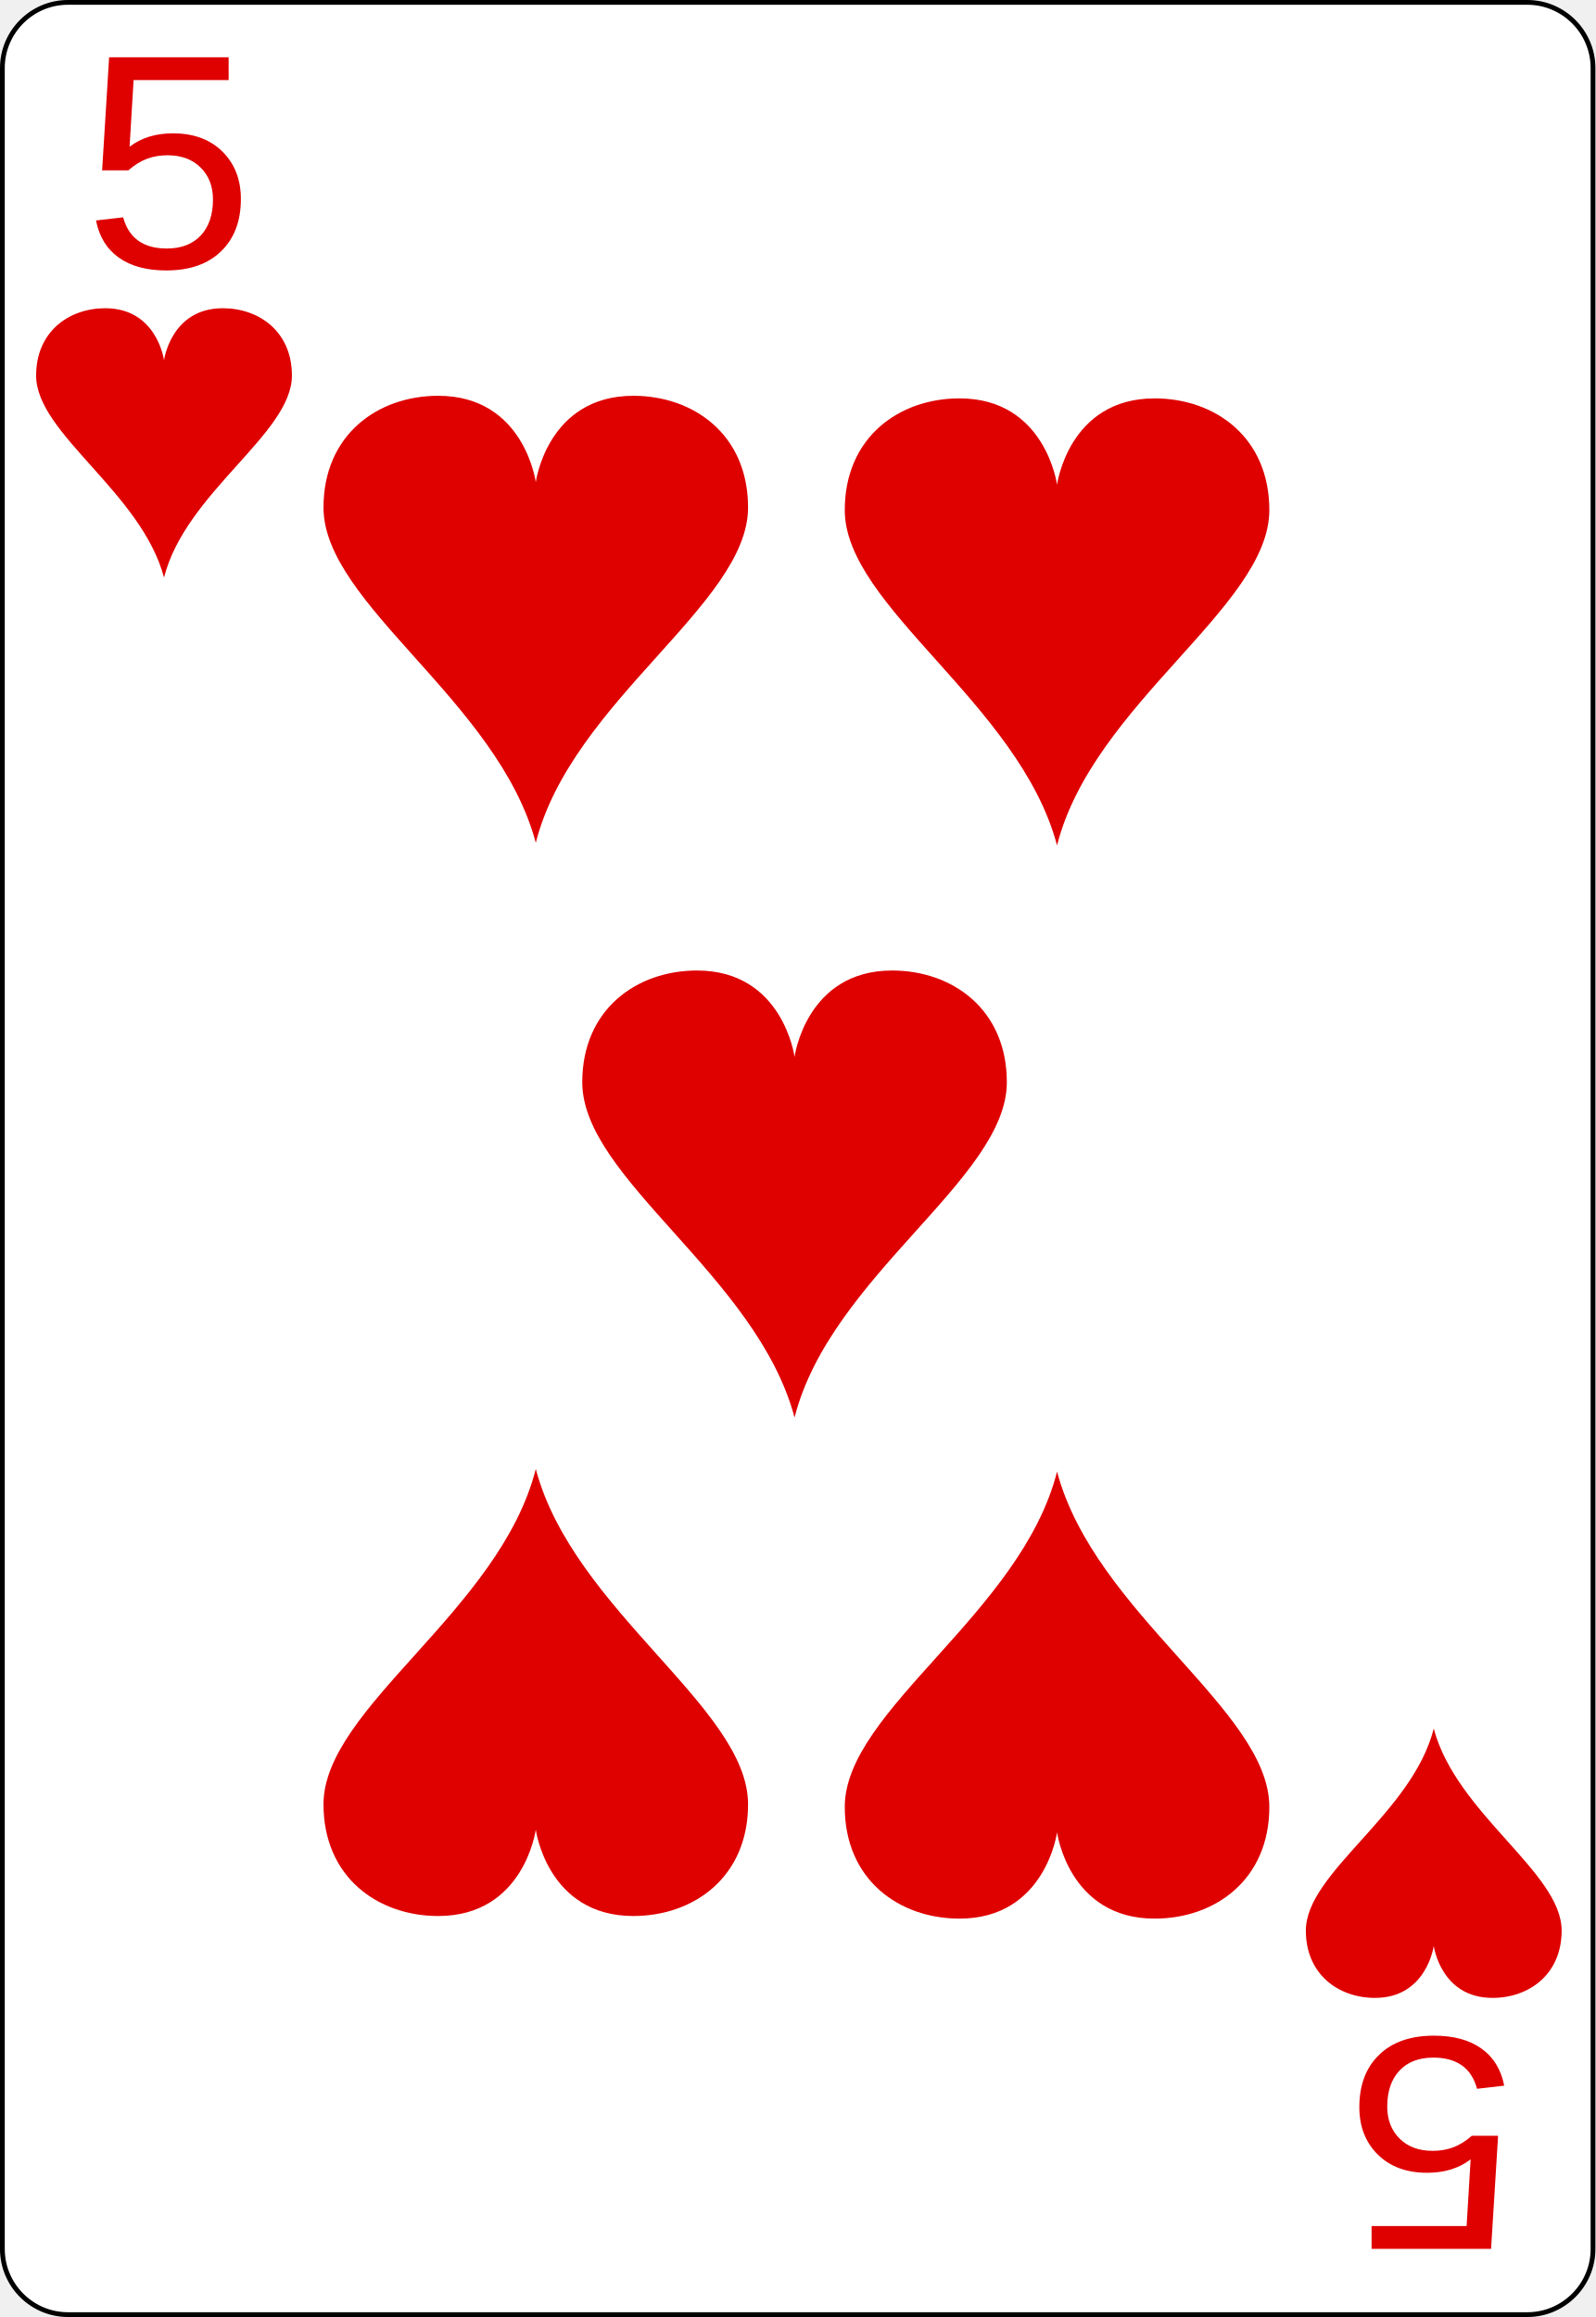
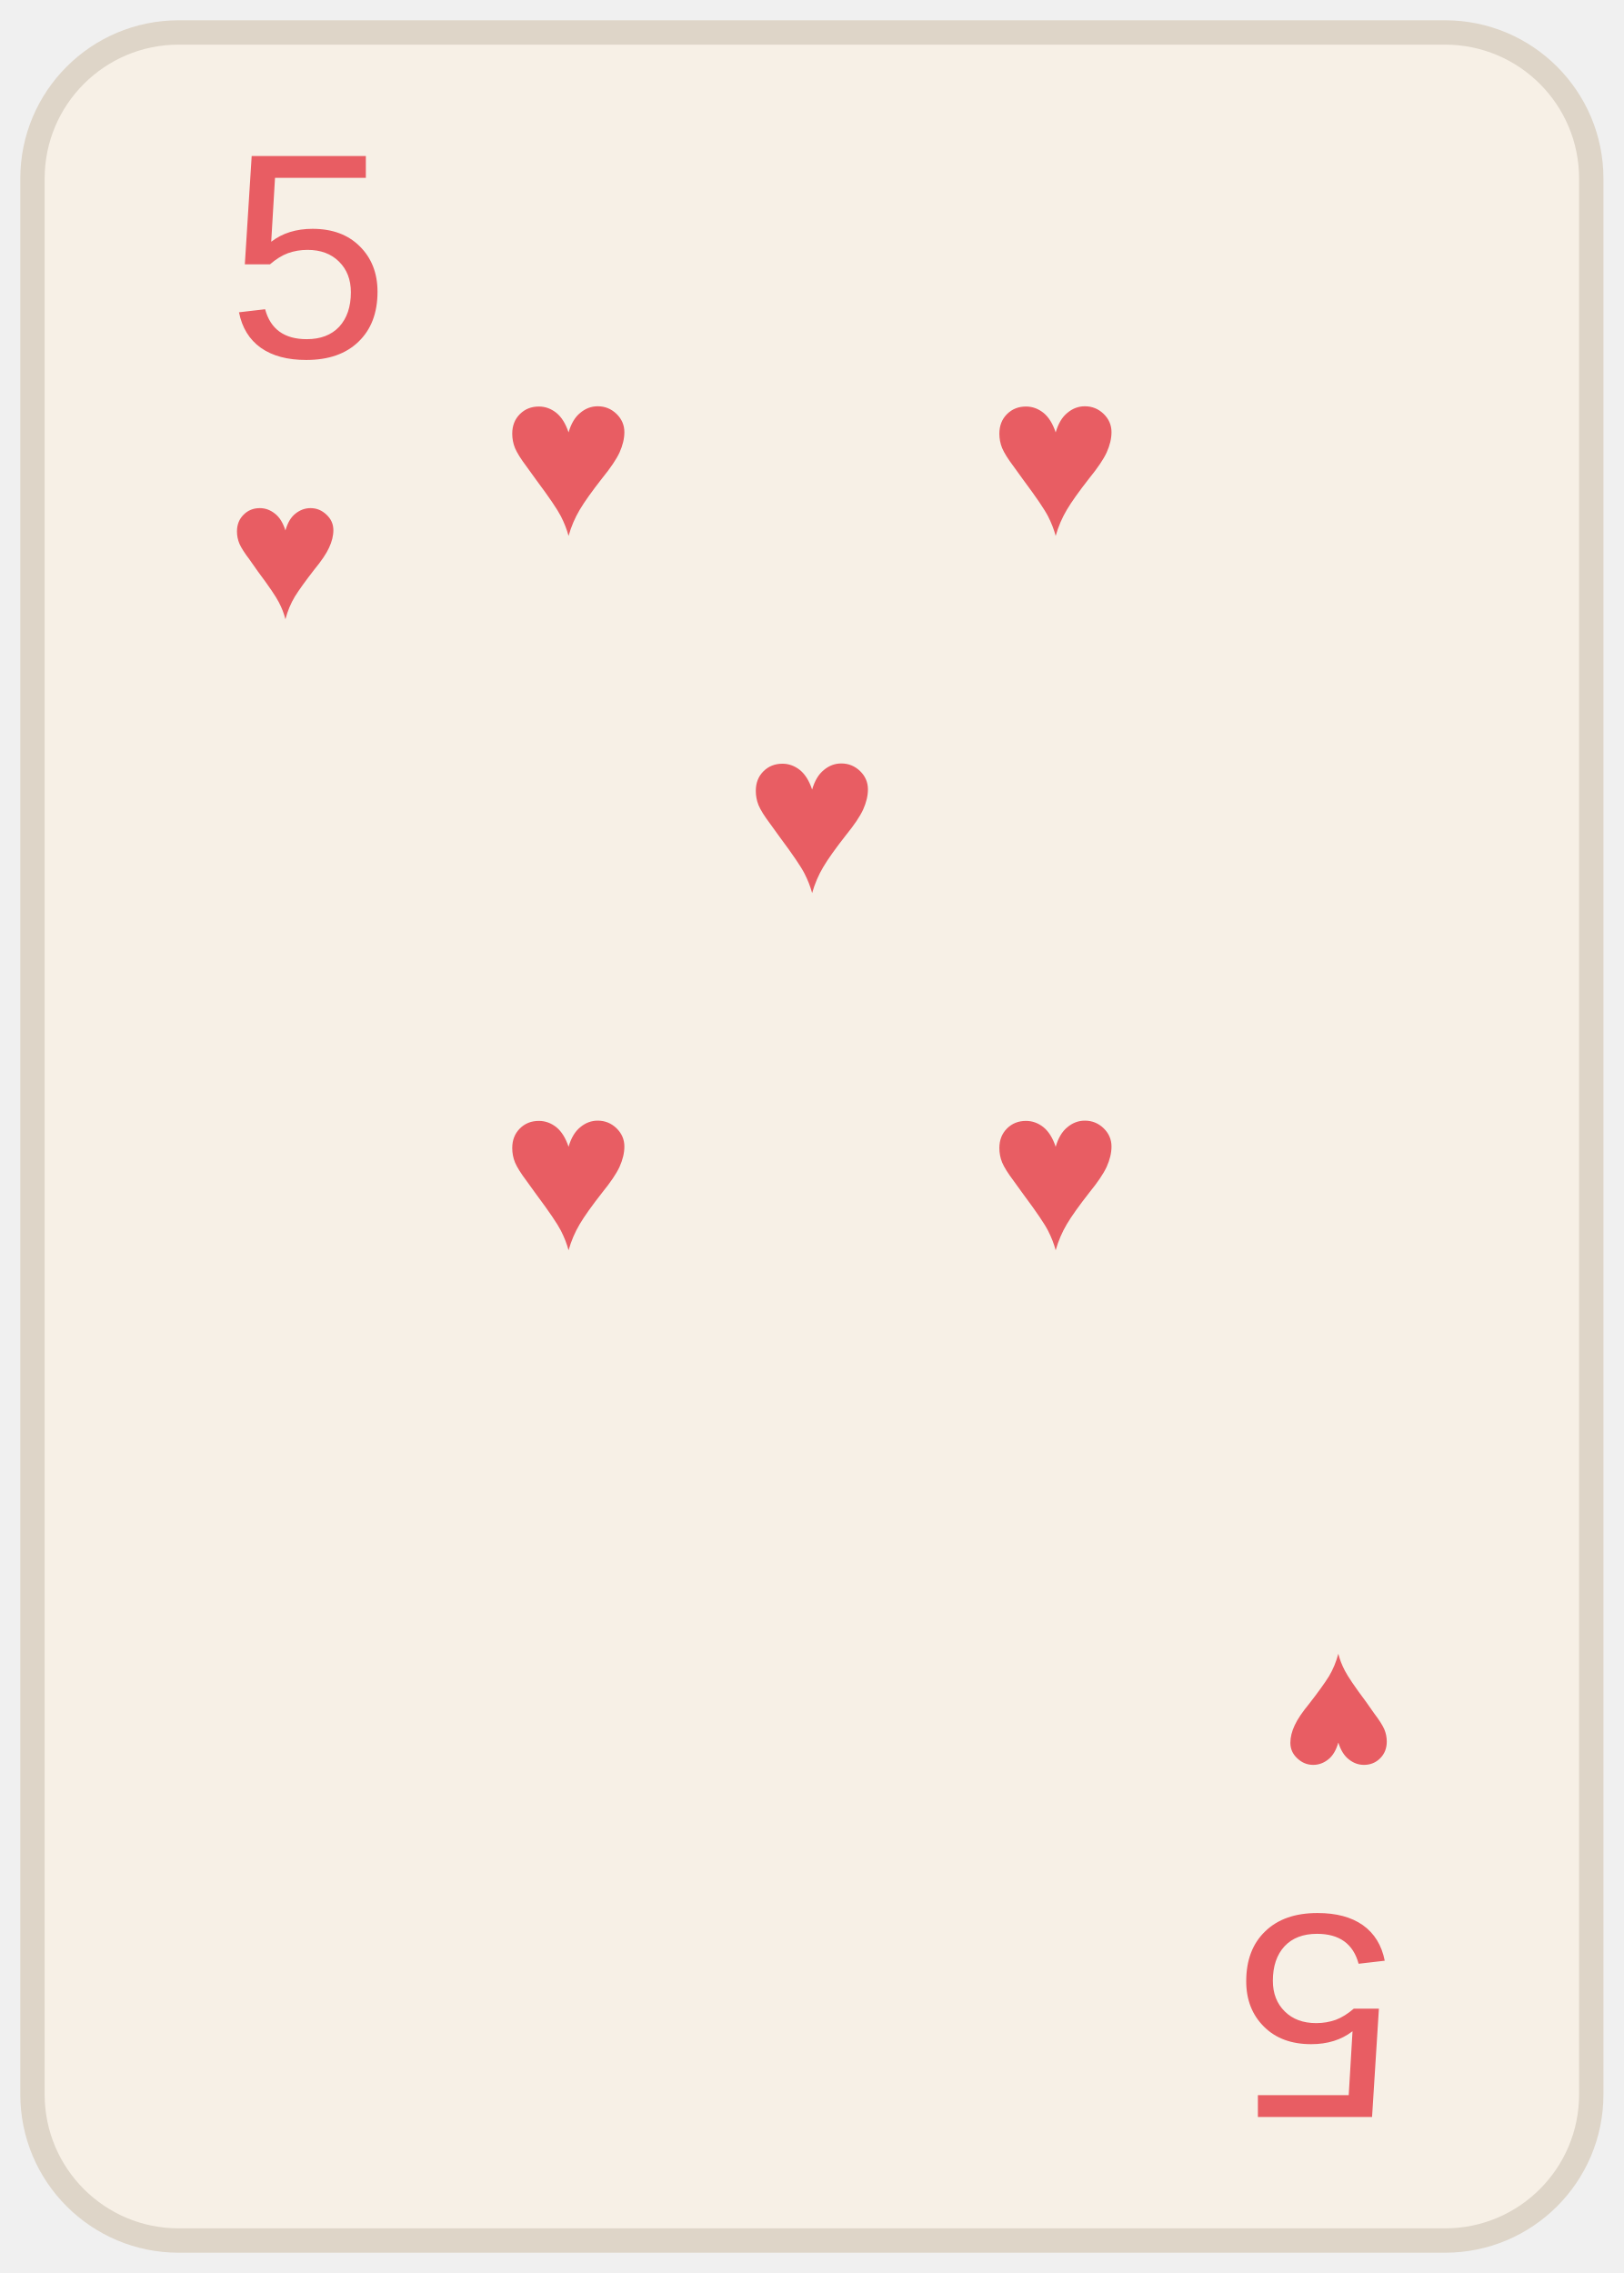
- <svg xmlns="http://www.w3.org/2000/svg" xml:space="preserve" width="222.783" height="323.556" viewBox="0 0 167.087 242.667">
-   <g style="fill-rule:nonzero;clip-rule:nonzero;stroke:#000;stroke-miterlimit:4">
-     <path d="M166.837 235.548c0 3.777-3.087 6.869-6.871 6.869H7.11c-3.775 0-6.861-3.092-6.861-6.87V7.12C.25 3.343 3.336.25 7.11.25h152.856c3.784 0 6.87 3.093 6.87 6.87z" style="fill:#fff;stroke-width:.5" />
+ <svg xmlns="http://www.w3.org/2000/svg" viewBox="0 0 100 140" role="img" aria-label="5 of H">
+   <rect x="2" y="2" width="96" height="136" rx="9" fill="#f7f0e6" stroke="#ded5c8" stroke-width="1.5" />
+   <text x="14" y="22" fill="#e85d63" font-family="Haskoy, -apple-system, Segoe UI, Arial, sans-serif" font-size="18" font-weight="500">5</text>
+   <text x="14" y="38" fill="#e85d63" font-family="Haskoy, -apple-system, Segoe UI, Arial, sans-serif" font-size="12" font-weight="500">♥</text>
+   <g>
+     <text x="35" y="28" text-anchor="middle" dominant-baseline="central" fill="#e85d63" font-family="Haskoy, -apple-system, Segoe UI, Arial, sans-serif" font-size="14" font-weight="500">♥</text>
+     <text x="65" y="28" text-anchor="middle" dominant-baseline="central" fill="#e85d63" font-family="Haskoy, -apple-system, Segoe UI, Arial, sans-serif" font-size="14" font-weight="500">♥</text>
+     <text x="50" y="50" text-anchor="middle" dominant-baseline="central" fill="#e85d63" font-family="Haskoy, -apple-system, Segoe UI, Arial, sans-serif" font-size="14" font-weight="500">♥</text>
+     <text x="35" y="72" text-anchor="middle" dominant-baseline="central" fill="#e85d63" font-family="Haskoy, -apple-system, Segoe UI, Arial, sans-serif" font-size="14" font-weight="500">♥</text>
+     <text x="65" y="72" text-anchor="middle" dominant-baseline="central" fill="#e85d63" font-family="Haskoy, -apple-system, Segoe UI, Arial, sans-serif" font-size="14" font-weight="500">♥</text>
  </g>
-   <text xml:space="preserve" x="8.775" y="28.013" style="font-size:32px;font-style:normal;font-weight:400;line-height:125%;letter-spacing:0;word-spacing:0;fill:#df0000;fill-opacity:1;stroke:none;font-family:Bitstream Vera Sans">
-     <tspan x="8.775" y="28.013" style="font-style:normal;font-variant:normal;font-weight:400;font-stretch:normal;fill:#df0000;fill-opacity:1;font-family:Arial;-inkscape-font-specification:Arial">5</tspan>
-   </text>
-   <path d="M3.676-9C.433-9 0-5.523 0-5.523S-.433-9-3.676-9C-5.946-9-8-7.441-8-4.5-8-.614-1.42 3.294 0 9 1.352 3.299 8-.614 8-4.5 8-7.441 5.946-9 3.676-9" style="fill:#df0000;fill-opacity:1" transform="matrix(1.6743 0 0 1.567 17.178 46.385)" />
-   <text xml:space="preserve" x="-158.818" y="-213.515" style="font-size:32px;font-style:normal;font-weight:400;line-height:125%;letter-spacing:0;word-spacing:0;fill:#df0000;fill-opacity:1;stroke:none;font-family:Bitstream Vera Sans" transform="scale(-1)">
-     <tspan x="-158.818" y="-213.515" style="font-style:normal;font-variant:normal;font-weight:400;font-stretch:normal;fill:#df0000;fill-opacity:1;font-family:Arial;-inkscape-font-specification:Arial">5</tspan>
-   </text>
-   <path d="M3.676-9C.433-9 0-5.523 0-5.523S-.433-9-3.676-9C-5.946-9-8-7.441-8-4.5-8-.614-1.42 3.294 0 9 1.352 3.299 8-.614 8-4.5 8-7.441 5.946-9 3.676-9" style="fill:#df0000;fill-opacity:1" transform="matrix(-1.6743 0 0 -1.567 150.156 195.143)" />
-   <path d="M3.676-9C.433-9 0-5.523 0-5.523S-.433-9-3.676-9C-5.946-9-8-7.441-8-4.5-8-.614-1.42 3.294 0 9 1.352 3.299 8-.614 8-4.5 8-7.441 5.946-9 3.676-9" style="fill:#df0000;fill-opacity:1" transform="matrix(2.779 0 0 2.60089 56.112 64.86)" />
-   <path d="M3.676-9C.433-9 0-5.523 0-5.523S-.433-9-3.676-9C-5.946-9-8-7.441-8-4.5-8-.614-1.42 3.294 0 9 1.352 3.299 8-.614 8-4.5 8-7.441 5.946-9 3.676-9" style="fill:#df0000;fill-opacity:1" transform="matrix(-2.779 0 0 -2.60089 56.112 177.262)" />
-   <path d="M3.676-9C.433-9 0-5.523 0-5.523S-.433-9-3.676-9C-5.946-9-8-7.441-8-4.5-8-.614-1.42 3.294 0 9 1.352 3.299 8-.614 8-4.5 8-7.441 5.946-9 3.676-9" style="fill:#df0000;fill-opacity:1" transform="matrix(2.779 0 0 2.60089 110.705 65.132)" />
-   <path d="M3.676-9C.433-9 0-5.523 0-5.523S-.433-9-3.676-9C-5.946-9-8-7.441-8-4.5-8-.614-1.42 3.294 0 9 1.352 3.299 8-.614 8-4.5 8-7.441 5.946-9 3.676-9" style="fill:#df0000;fill-opacity:1" transform="matrix(-2.779 0 0 -2.60089 110.705 177.535)" />
-   <path d="M3.676-9C.433-9 0-5.523 0-5.523S-.433-9-3.676-9C-5.946-9-8-7.441-8-4.5-8-.614-1.42 3.294 0 9 1.352 3.299 8-.614 8-4.5 8-7.441 5.946-9 3.676-9" style="fill:#df0000;fill-opacity:1" transform="matrix(2.779 0 0 2.60089 83.213 125.053)" />
+   <g transform="rotate(180 50 70)">
+     <text x="14" y="22" fill="#e85d63" font-family="Haskoy, -apple-system, Segoe UI, Arial, sans-serif" font-size="18" font-weight="500">5</text>
+     <text x="14" y="38" fill="#e85d63" font-family="Haskoy, -apple-system, Segoe UI, Arial, sans-serif" font-size="12" font-weight="500">♥</text>
+   </g>
</svg>
